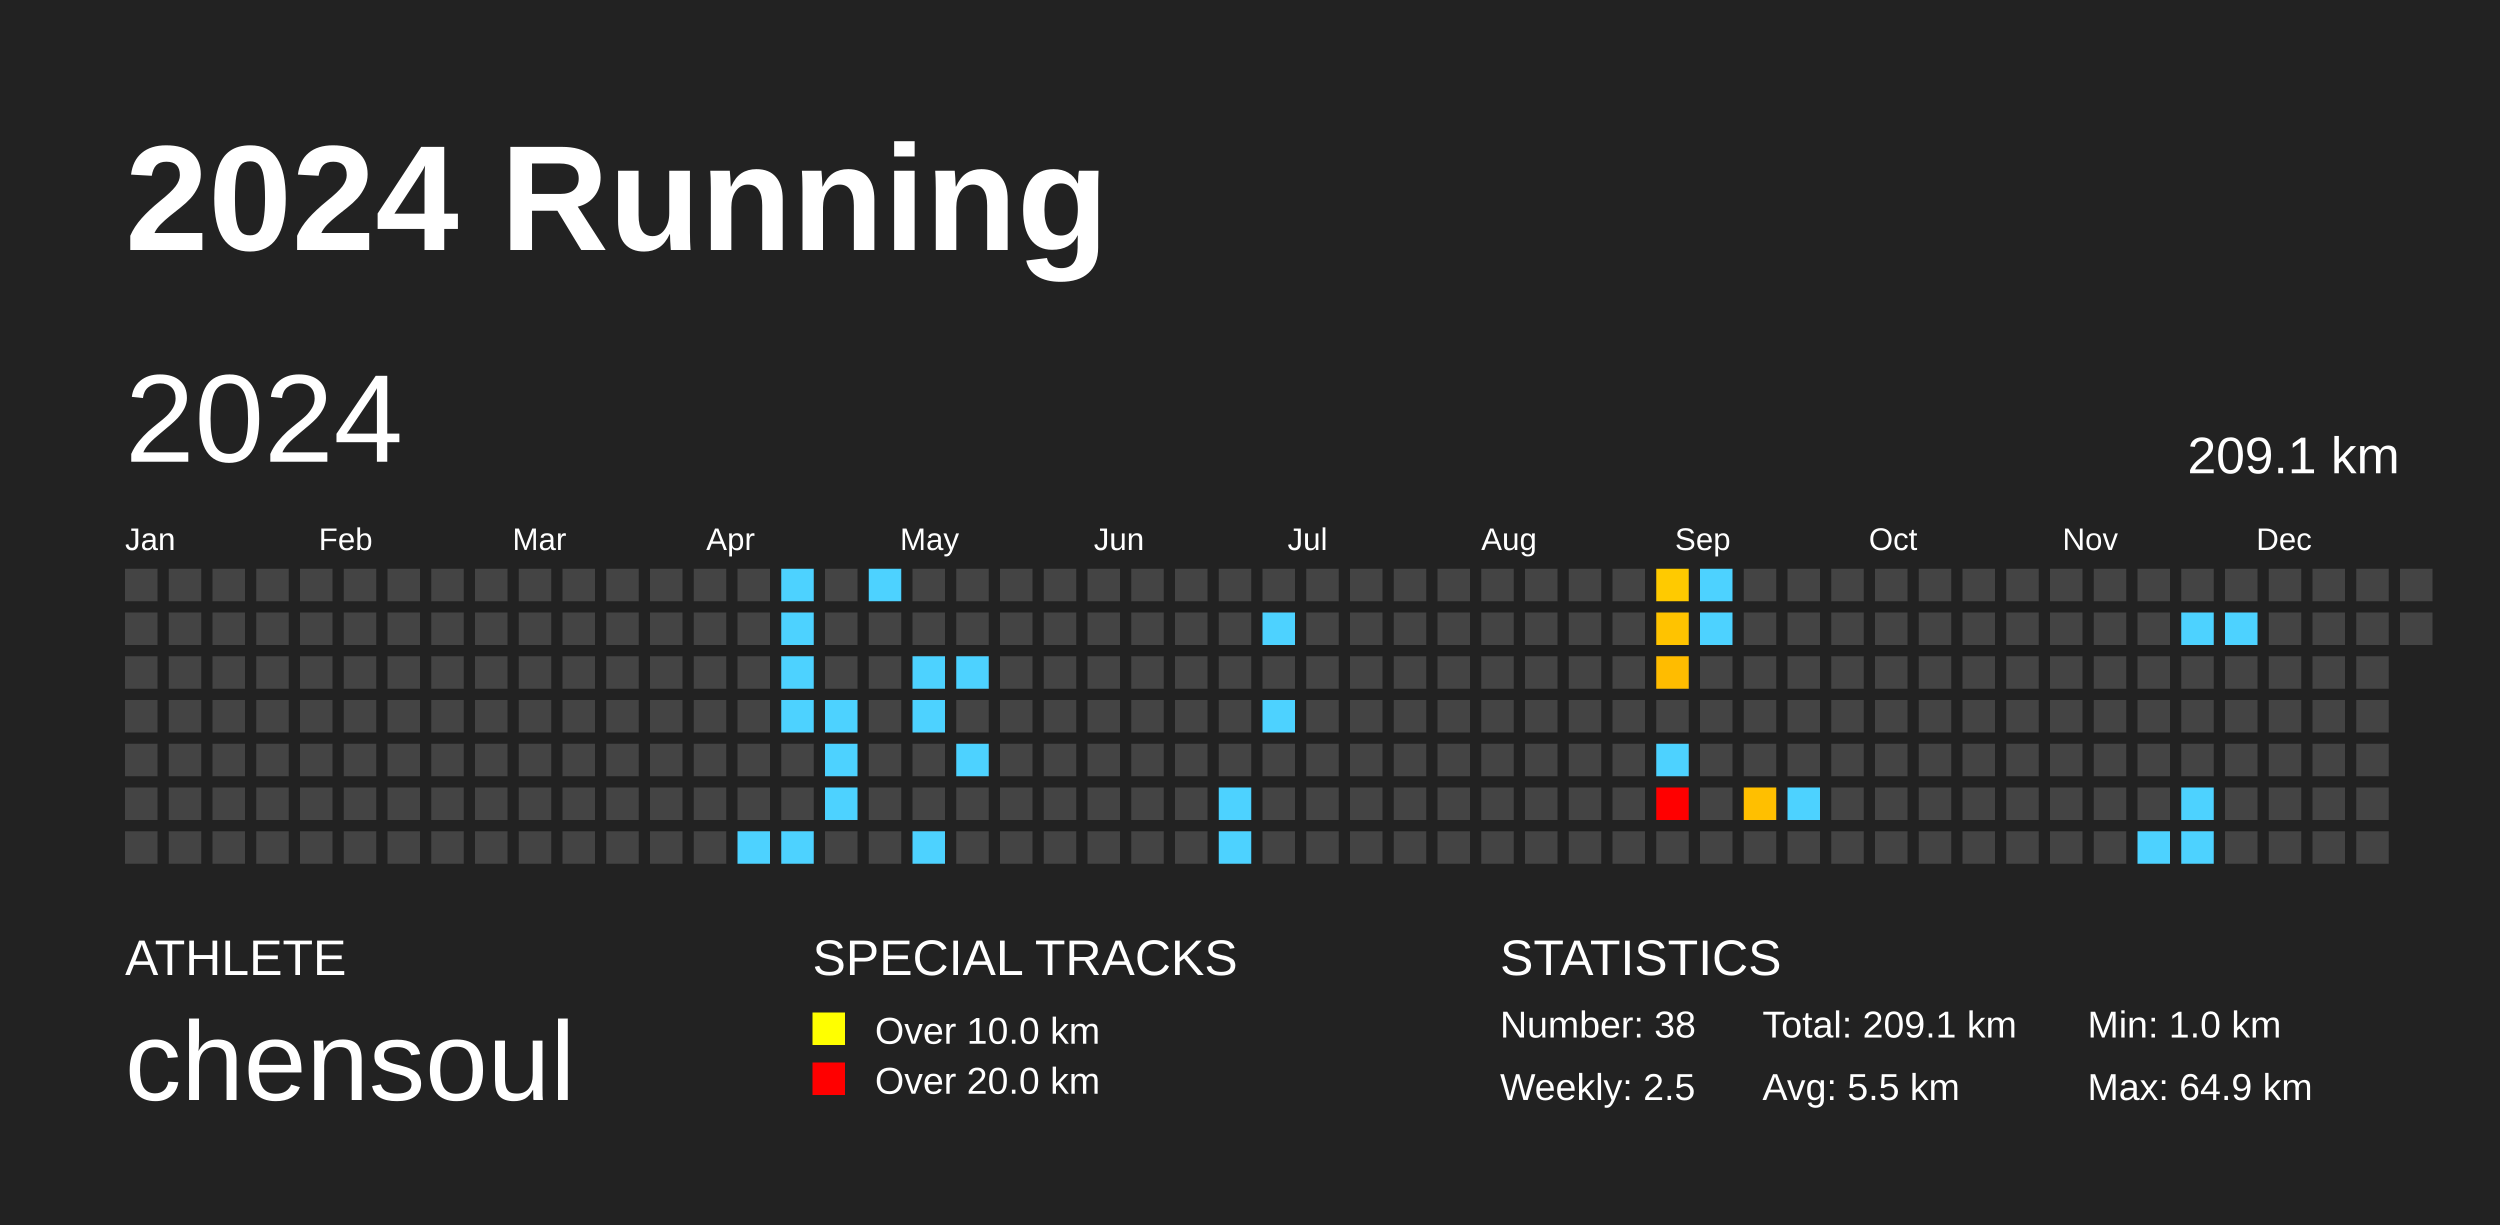
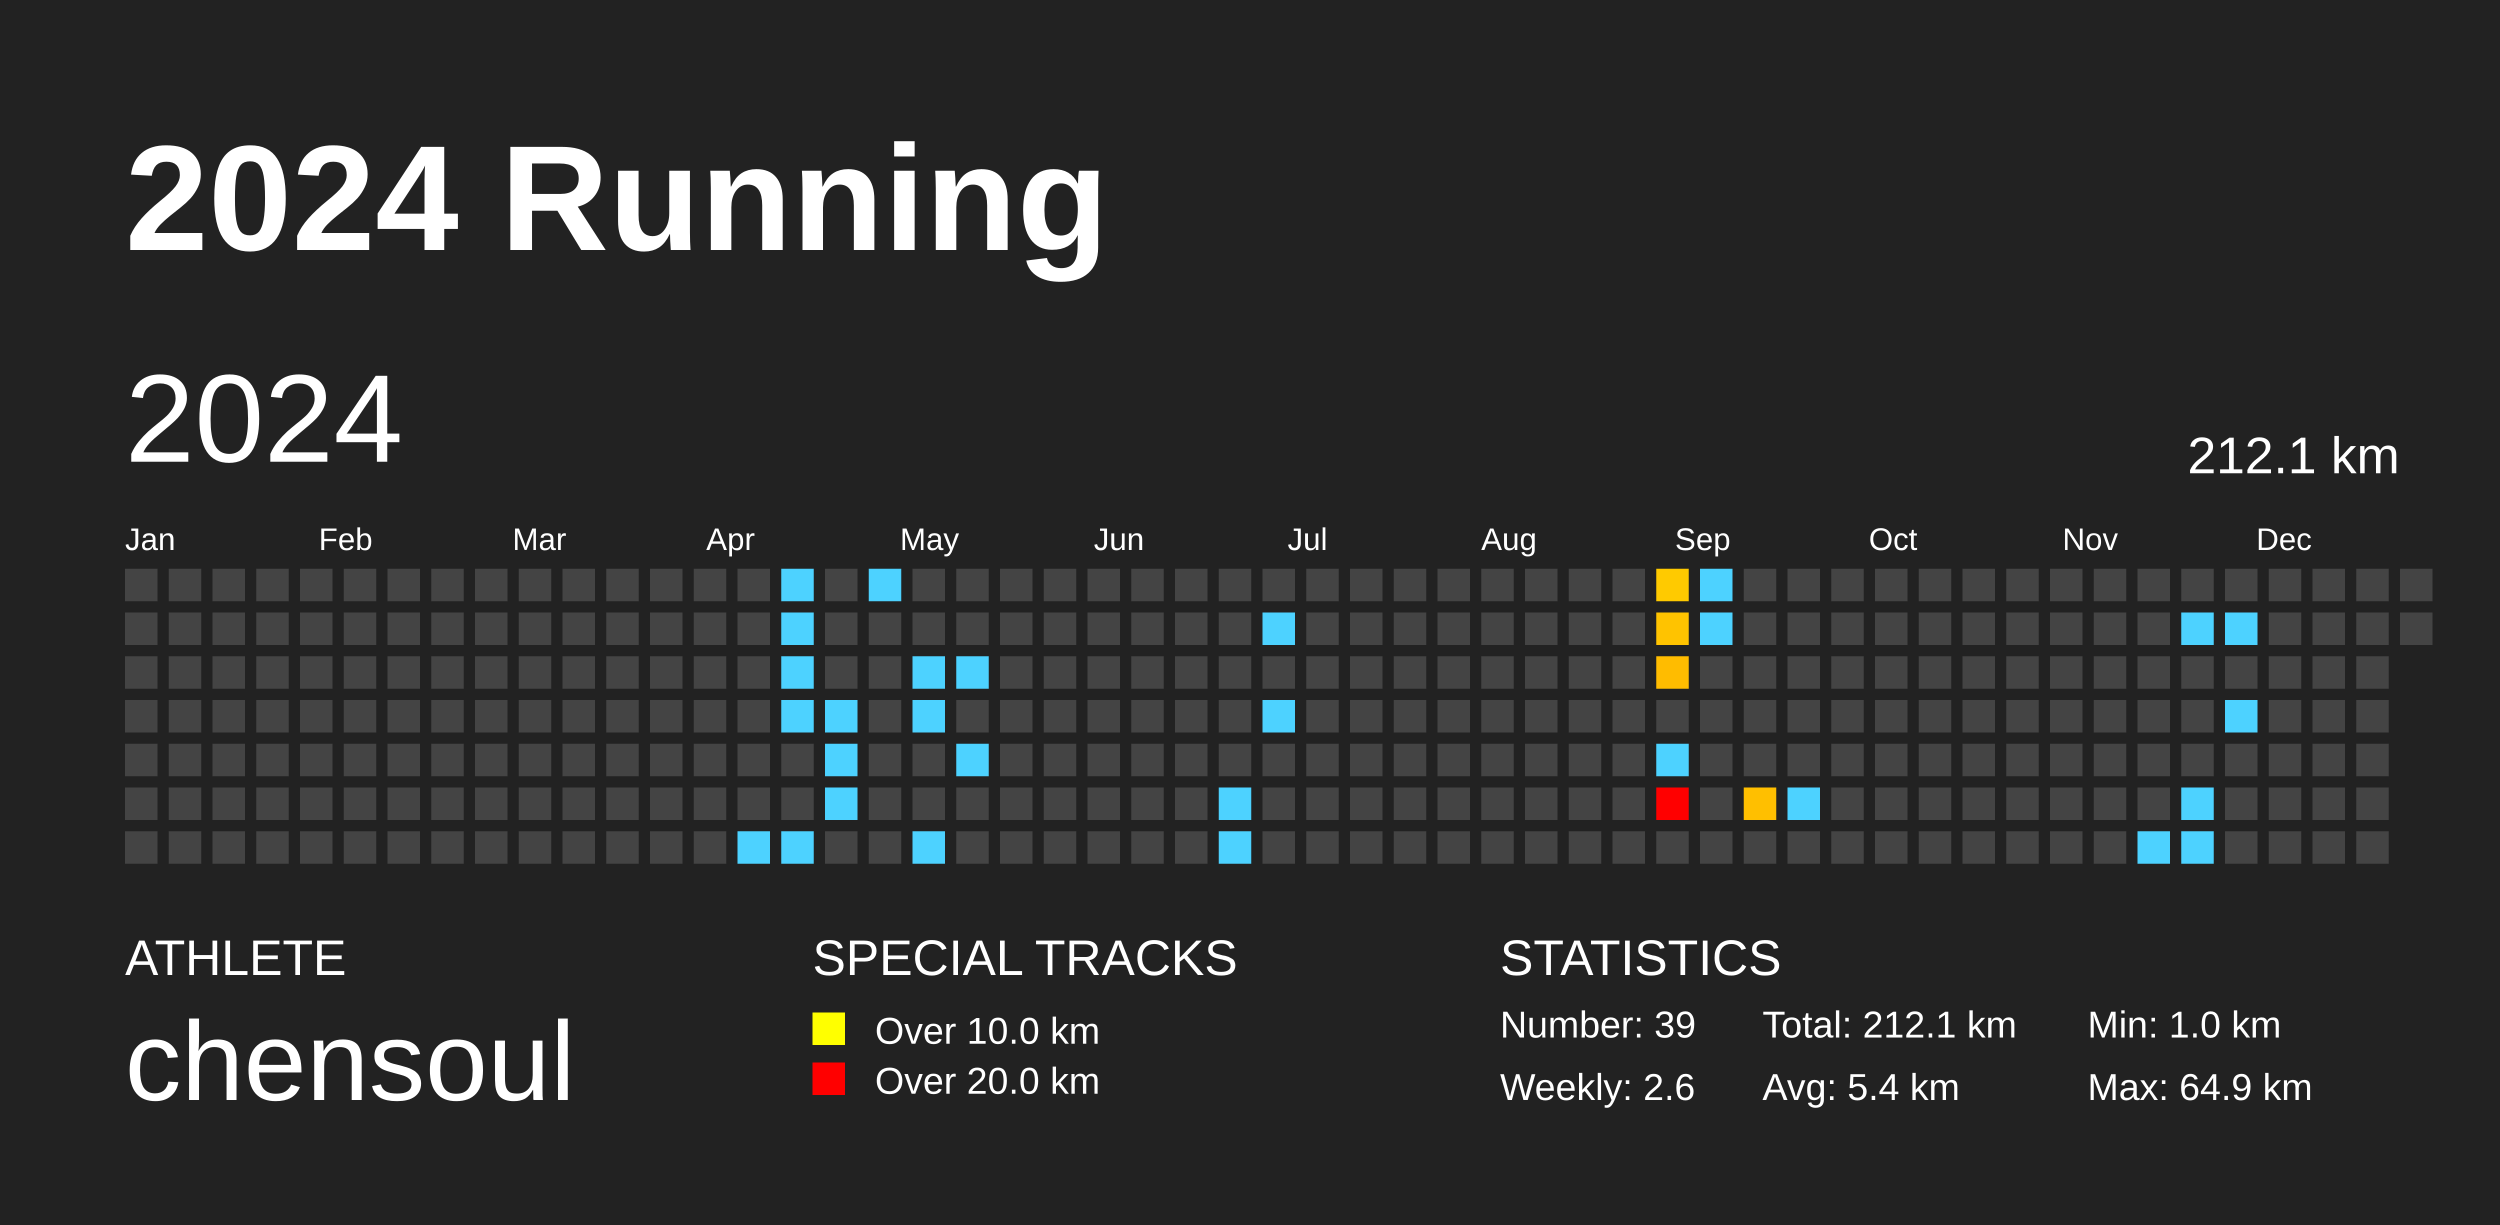
<svg xmlns="http://www.w3.org/2000/svg" baseProfile="full" height="98mm" version="1.1" viewBox="0,0,200,98" width="200mm">
  <defs />
  <rect fill="#222222" height="98" width="200" x="0" y="0" />
  <text fill="#FFFFFF" style="font-size:12px; font-family:Arial; font-weight:bold;" x="10" y="20">2024 Running</text>
  <text fill="#FFFFFF" style="font-size:4px; font-family:Arial" x="10" y="78">ATHLETE</text>
  <text fill="#FFFFFF" style="font-size:9px; font-family:Arial" x="10" y="88">chensoul</text>
  <text fill="#FFFFFF" style="font-size:4px; font-family:Arial" x="65" y="78">SPECIAL TRACKS</text>
  <rect fill="yellow" height="2.6" width="2.6" x="65" y="81" />
  <text fill="#FFFFFF" style="font-size:3px; font-family:Arial" x="70" y="83.5">Over 10.0 km</text>
  <rect fill="red" height="2.6" width="2.6" x="65" y="85" />
  <text fill="#FFFFFF" style="font-size:3px; font-family:Arial" x="70" y="87.5">Over 20.0 km</text>
  <text fill="#FFFFFF" style="font-size:4px; font-family:Arial" x="120" y="78">STATISTICS</text>
-   <text fill="#FFFFFF" style="font-size:3px; font-family:Arial" x="120" y="83">Number: 38</text>
-   <text fill="#FFFFFF" style="font-size:3px; font-family:Arial" x="120" y="88">Weekly: 2.5</text>
-   <text fill="#FFFFFF" style="font-size:3px; font-family:Arial" x="141" y="83">Total: 209.1 km</text>
-   <text fill="#FFFFFF" style="font-size:3px; font-family:Arial" x="141" y="88">Avg: 5.5 km</text>
+   <text fill="#FFFFFF" style="font-size:3px; font-family:Arial" x="120" y="83">Number: 39</text>
+   <text fill="#FFFFFF" style="font-size:3px; font-family:Arial" x="120" y="88">Weekly: 2.6</text>
+   <text fill="#FFFFFF" style="font-size:3px; font-family:Arial" x="141" y="83">Total: 212.1 km</text>
+   <text fill="#FFFFFF" style="font-size:3px; font-family:Arial" x="141" y="88">Avg: 5.4 km</text>
  <text fill="#FFFFFF" style="font-size:3px; font-family:Arial" x="167" y="83">Min: 1.0 km</text>
  <text fill="#FFFFFF" style="font-size:3px; font-family:Arial" x="167" y="88">Max: 64.9 km</text>
  <text dominant-baseline="hanging" fill="#FFFFFF" style="font-size:10.0px; font-family:Arial;" x="10" y="30">2024</text>
-   <text dominant-baseline="hanging" fill="#FFFFFF" style="font-size:4.125px; font-family:Arial;" x="175" y="35">209.1 km</text>
+   <text dominant-baseline="hanging" fill="#FFFFFF" style="font-size:4.125px; font-family:Arial;" x="175" y="35">212.1 km</text>
  <text fill="#FFFFFF" style="font-size:2.5px; font-family:Arial" x="10.0" y="44">Jan</text>
  <text fill="#FFFFFF" style="font-size:2.5px; font-family:Arial" x="25.5" y="44">Feb</text>
  <text fill="#FFFFFF" style="font-size:2.5px; font-family:Arial" x="41.0" y="44">Mar</text>
  <text fill="#FFFFFF" style="font-size:2.5px; font-family:Arial" x="56.5" y="44">Apr</text>
  <text fill="#FFFFFF" style="font-size:2.5px; font-family:Arial" x="72.0" y="44">May</text>
  <text fill="#FFFFFF" style="font-size:2.5px; font-family:Arial" x="87.5" y="44">Jun</text>
  <text fill="#FFFFFF" style="font-size:2.5px; font-family:Arial" x="103.0" y="44">Jul</text>
  <text fill="#FFFFFF" style="font-size:2.5px; font-family:Arial" x="118.5" y="44">Aug</text>
  <text fill="#FFFFFF" style="font-size:2.5px; font-family:Arial" x="134.0" y="44">Sep</text>
  <text fill="#FFFFFF" style="font-size:2.5px; font-family:Arial" x="149.5" y="44">Oct</text>
  <text fill="#FFFFFF" style="font-size:2.5px; font-family:Arial" x="165.0" y="44">Nov</text>
  <text fill="#FFFFFF" style="font-size:2.5px; font-family:Arial" x="180.5" y="44">Dec</text>
  <rect fill="#444444" height="2.6" width="2.6" x="10.0" y="45.5" />
  <rect fill="#444444" height="2.6" width="2.6" x="10.0" y="49.0" />
  <rect fill="#444444" height="2.6" width="2.6" x="10.0" y="52.5" />
  <rect fill="#444444" height="2.6" width="2.6" x="10.0" y="56.0" />
  <rect fill="#444444" height="2.6" width="2.6" x="10.0" y="59.5" />
  <rect fill="#444444" height="2.6" width="2.6" x="10.0" y="63.0" />
  <rect fill="#444444" height="2.6" width="2.6" x="10.0" y="66.5" />
  <rect fill="#444444" height="2.6" width="2.6" x="13.5" y="45.5" />
  <rect fill="#444444" height="2.6" width="2.6" x="13.5" y="49.0" />
  <rect fill="#444444" height="2.6" width="2.6" x="13.5" y="52.5" />
  <rect fill="#444444" height="2.6" width="2.6" x="13.5" y="56.0" />
  <rect fill="#444444" height="2.6" width="2.6" x="13.5" y="59.5" />
  <rect fill="#444444" height="2.6" width="2.6" x="13.5" y="63.0" />
  <rect fill="#444444" height="2.6" width="2.6" x="13.5" y="66.5" />
  <rect fill="#444444" height="2.6" width="2.6" x="17.0" y="45.5" />
  <rect fill="#444444" height="2.6" width="2.6" x="17.0" y="49.0" />
  <rect fill="#444444" height="2.6" width="2.6" x="17.0" y="52.5" />
  <rect fill="#444444" height="2.6" width="2.6" x="17.0" y="56.0" />
  <rect fill="#444444" height="2.6" width="2.6" x="17.0" y="59.5" />
  <rect fill="#444444" height="2.6" width="2.6" x="17.0" y="63.0" />
  <rect fill="#444444" height="2.6" width="2.6" x="17.0" y="66.5" />
  <rect fill="#444444" height="2.6" width="2.6" x="20.5" y="45.5" />
  <rect fill="#444444" height="2.6" width="2.6" x="20.5" y="49.0" />
  <rect fill="#444444" height="2.6" width="2.6" x="20.5" y="52.5" />
  <rect fill="#444444" height="2.6" width="2.6" x="20.5" y="56.0" />
  <rect fill="#444444" height="2.6" width="2.6" x="20.5" y="59.5" />
  <rect fill="#444444" height="2.6" width="2.6" x="20.5" y="63.0" />
  <rect fill="#444444" height="2.6" width="2.6" x="20.5" y="66.5" />
  <rect fill="#444444" height="2.6" width="2.6" x="24.0" y="45.5" />
  <rect fill="#444444" height="2.6" width="2.6" x="24.0" y="49.0" />
  <rect fill="#444444" height="2.6" width="2.6" x="24.0" y="52.5" />
  <rect fill="#444444" height="2.6" width="2.6" x="24.0" y="56.0" />
  <rect fill="#444444" height="2.6" width="2.6" x="24.0" y="59.5" />
  <rect fill="#444444" height="2.6" width="2.6" x="24.0" y="63.0" />
  <rect fill="#444444" height="2.6" width="2.6" x="24.0" y="66.5" />
  <rect fill="#444444" height="2.6" width="2.6" x="27.5" y="45.5" />
  <rect fill="#444444" height="2.6" width="2.6" x="27.5" y="49.0" />
  <rect fill="#444444" height="2.6" width="2.6" x="27.5" y="52.5" />
  <rect fill="#444444" height="2.6" width="2.6" x="27.5" y="56.0" />
  <rect fill="#444444" height="2.6" width="2.6" x="27.5" y="59.5" />
  <rect fill="#444444" height="2.6" width="2.6" x="27.5" y="63.0" />
  <rect fill="#444444" height="2.6" width="2.6" x="27.5" y="66.5" />
  <rect fill="#444444" height="2.6" width="2.6" x="31.0" y="45.5" />
  <rect fill="#444444" height="2.6" width="2.6" x="31.0" y="49.0" />
  <rect fill="#444444" height="2.6" width="2.6" x="31.0" y="52.5" />
  <rect fill="#444444" height="2.6" width="2.6" x="31.0" y="56.0" />
  <rect fill="#444444" height="2.6" width="2.6" x="31.0" y="59.5" />
  <rect fill="#444444" height="2.6" width="2.6" x="31.0" y="63.0" />
  <rect fill="#444444" height="2.6" width="2.6" x="31.0" y="66.5" />
  <rect fill="#444444" height="2.6" width="2.6" x="34.5" y="45.5" />
  <rect fill="#444444" height="2.6" width="2.6" x="34.5" y="49.0" />
  <rect fill="#444444" height="2.6" width="2.6" x="34.5" y="52.5" />
  <rect fill="#444444" height="2.6" width="2.6" x="34.5" y="56.0" />
  <rect fill="#444444" height="2.6" width="2.6" x="34.5" y="59.5" />
  <rect fill="#444444" height="2.6" width="2.6" x="34.5" y="63.0" />
  <rect fill="#444444" height="2.6" width="2.6" x="34.5" y="66.5" />
  <rect fill="#444444" height="2.6" width="2.6" x="38.0" y="45.5" />
  <rect fill="#444444" height="2.6" width="2.6" x="38.0" y="49.0" />
  <rect fill="#444444" height="2.6" width="2.6" x="38.0" y="52.5" />
  <rect fill="#444444" height="2.6" width="2.6" x="38.0" y="56.0" />
  <rect fill="#444444" height="2.6" width="2.6" x="38.0" y="59.5" />
  <rect fill="#444444" height="2.6" width="2.6" x="38.0" y="63.0" />
  <rect fill="#444444" height="2.6" width="2.6" x="38.0" y="66.5" />
  <rect fill="#444444" height="2.6" width="2.6" x="41.5" y="45.5" />
  <rect fill="#444444" height="2.6" width="2.6" x="41.5" y="49.0" />
  <rect fill="#444444" height="2.6" width="2.6" x="41.5" y="52.5" />
  <rect fill="#444444" height="2.6" width="2.6" x="41.5" y="56.0" />
  <rect fill="#444444" height="2.6" width="2.6" x="41.5" y="59.5" />
  <rect fill="#444444" height="2.6" width="2.6" x="41.5" y="63.0" />
  <rect fill="#444444" height="2.6" width="2.6" x="41.5" y="66.5" />
  <rect fill="#444444" height="2.6" width="2.6" x="45.0" y="45.5" />
  <rect fill="#444444" height="2.6" width="2.6" x="45.0" y="49.0" />
  <rect fill="#444444" height="2.6" width="2.6" x="45.0" y="52.5" />
  <rect fill="#444444" height="2.6" width="2.6" x="45.0" y="56.0" />
  <rect fill="#444444" height="2.6" width="2.6" x="45.0" y="59.5" />
  <rect fill="#444444" height="2.6" width="2.6" x="45.0" y="63.0" />
  <rect fill="#444444" height="2.6" width="2.6" x="45.0" y="66.5" />
  <rect fill="#444444" height="2.6" width="2.6" x="48.5" y="45.5" />
  <rect fill="#444444" height="2.6" width="2.6" x="48.5" y="49.0" />
  <rect fill="#444444" height="2.6" width="2.6" x="48.5" y="52.5" />
  <rect fill="#444444" height="2.6" width="2.6" x="48.5" y="56.0" />
  <rect fill="#444444" height="2.6" width="2.6" x="48.5" y="59.5" />
  <rect fill="#444444" height="2.6" width="2.6" x="48.5" y="63.0" />
  <rect fill="#444444" height="2.6" width="2.6" x="48.5" y="66.5" />
  <rect fill="#444444" height="2.6" width="2.6" x="52.0" y="45.5" />
  <rect fill="#444444" height="2.6" width="2.6" x="52.0" y="49.0" />
  <rect fill="#444444" height="2.6" width="2.6" x="52.0" y="52.5" />
  <rect fill="#444444" height="2.6" width="2.6" x="52.0" y="56.0" />
  <rect fill="#444444" height="2.6" width="2.6" x="52.0" y="59.5" />
  <rect fill="#444444" height="2.6" width="2.6" x="52.0" y="63.0" />
  <rect fill="#444444" height="2.6" width="2.6" x="52.0" y="66.5" />
  <rect fill="#444444" height="2.6" width="2.6" x="55.5" y="45.5" />
  <rect fill="#444444" height="2.6" width="2.6" x="55.5" y="49.0" />
  <rect fill="#444444" height="2.6" width="2.6" x="55.5" y="52.5" />
  <rect fill="#444444" height="2.6" width="2.6" x="55.5" y="56.0" />
  <rect fill="#444444" height="2.6" width="2.6" x="55.5" y="59.5" />
  <rect fill="#444444" height="2.6" width="2.6" x="55.5" y="63.0" />
  <rect fill="#444444" height="2.6" width="2.6" x="55.5" y="66.5" />
  <rect fill="#444444" height="2.6" width="2.6" x="59.0" y="45.5" />
  <rect fill="#444444" height="2.6" width="2.6" x="59.0" y="49.0" />
  <rect fill="#444444" height="2.6" width="2.6" x="59.0" y="52.5" />
  <rect fill="#444444" height="2.6" width="2.6" x="59.0" y="56.0" />
  <rect fill="#444444" height="2.6" width="2.6" x="59.0" y="59.5" />
  <rect fill="#444444" height="2.6" width="2.6" x="59.0" y="63.0" />
  <rect fill="#4dd2ff" height="2.6" width="2.6" x="59.0" y="66.5" />
  <rect fill="#4dd2ff" height="2.6" width="2.6" x="62.5" y="45.5" />
  <rect fill="#4dd2ff" height="2.6" width="2.6" x="62.5" y="49.0" />
  <rect fill="#4dd2ff" height="2.6" width="2.6" x="62.5" y="52.5" />
  <rect fill="#4dd2ff" height="2.6" width="2.6" x="62.5" y="56.0" />
  <rect fill="#444444" height="2.6" width="2.6" x="62.5" y="59.5" />
  <rect fill="#444444" height="2.6" width="2.6" x="62.5" y="63.0" />
  <rect fill="#4dd2ff" height="2.6" width="2.6" x="62.5" y="66.5" />
  <rect fill="#444444" height="2.6" width="2.6" x="66.0" y="45.5" />
  <rect fill="#444444" height="2.6" width="2.6" x="66.0" y="49.0" />
  <rect fill="#444444" height="2.6" width="2.6" x="66.0" y="52.5" />
  <rect fill="#4dd2ff" height="2.6" width="2.6" x="66.0" y="56.0" />
  <rect fill="#4dd2ff" height="2.6" width="2.6" x="66.0" y="59.5" />
  <rect fill="#4dd2ff" height="2.6" width="2.6" x="66.0" y="63.0" />
  <rect fill="#444444" height="2.6" width="2.6" x="66.0" y="66.5" />
  <rect fill="#4dd2ff" height="2.6" width="2.6" x="69.5" y="45.5" />
  <rect fill="#444444" height="2.6" width="2.6" x="69.5" y="49.0" />
  <rect fill="#444444" height="2.6" width="2.6" x="69.5" y="52.5" />
  <rect fill="#444444" height="2.6" width="2.6" x="69.5" y="56.0" />
  <rect fill="#444444" height="2.6" width="2.6" x="69.5" y="59.5" />
  <rect fill="#444444" height="2.6" width="2.6" x="69.5" y="63.0" />
  <rect fill="#444444" height="2.6" width="2.6" x="69.5" y="66.5" />
  <rect fill="#444444" height="2.6" width="2.6" x="73.0" y="45.5" />
  <rect fill="#444444" height="2.6" width="2.6" x="73.0" y="49.0" />
  <rect fill="#4dd2ff" height="2.6" width="2.6" x="73.0" y="52.5" />
  <rect fill="#4dd2ff" height="2.6" width="2.6" x="73.0" y="56.0" />
  <rect fill="#444444" height="2.6" width="2.6" x="73.0" y="59.5" />
  <rect fill="#444444" height="2.6" width="2.6" x="73.0" y="63.0" />
  <rect fill="#4dd2ff" height="2.6" width="2.6" x="73.0" y="66.5" />
  <rect fill="#444444" height="2.6" width="2.6" x="76.5" y="45.5" />
  <rect fill="#444444" height="2.6" width="2.6" x="76.5" y="49.0" />
  <rect fill="#4dd2ff" height="2.6" width="2.6" x="76.5" y="52.5" />
  <rect fill="#444444" height="2.6" width="2.6" x="76.5" y="56.0" />
  <rect fill="#4dd2ff" height="2.6" width="2.6" x="76.5" y="59.5" />
  <rect fill="#444444" height="2.6" width="2.6" x="76.5" y="63.0" />
  <rect fill="#444444" height="2.6" width="2.6" x="76.5" y="66.5" />
  <rect fill="#444444" height="2.6" width="2.6" x="80.0" y="45.5" />
  <rect fill="#444444" height="2.6" width="2.6" x="80.0" y="49.0" />
  <rect fill="#444444" height="2.6" width="2.6" x="80.0" y="52.5" />
  <rect fill="#444444" height="2.6" width="2.6" x="80.0" y="56.0" />
  <rect fill="#444444" height="2.6" width="2.6" x="80.0" y="59.5" />
  <rect fill="#444444" height="2.6" width="2.6" x="80.0" y="63.0" />
  <rect fill="#444444" height="2.6" width="2.6" x="80.0" y="66.5" />
  <rect fill="#444444" height="2.6" width="2.6" x="83.5" y="45.5" />
  <rect fill="#444444" height="2.6" width="2.6" x="83.5" y="49.0" />
  <rect fill="#444444" height="2.6" width="2.6" x="83.5" y="52.5" />
  <rect fill="#444444" height="2.6" width="2.6" x="83.5" y="56.0" />
  <rect fill="#444444" height="2.6" width="2.6" x="83.5" y="59.5" />
  <rect fill="#444444" height="2.6" width="2.6" x="83.5" y="63.0" />
  <rect fill="#444444" height="2.6" width="2.6" x="83.5" y="66.5" />
  <rect fill="#444444" height="2.6" width="2.6" x="87.0" y="45.5" />
  <rect fill="#444444" height="2.6" width="2.6" x="87.0" y="49.0" />
  <rect fill="#444444" height="2.6" width="2.6" x="87.0" y="52.5" />
  <rect fill="#444444" height="2.6" width="2.6" x="87.0" y="56.0" />
  <rect fill="#444444" height="2.6" width="2.6" x="87.0" y="59.5" />
  <rect fill="#444444" height="2.6" width="2.6" x="87.0" y="63.0" />
  <rect fill="#444444" height="2.6" width="2.6" x="87.0" y="66.5" />
  <rect fill="#444444" height="2.6" width="2.6" x="90.5" y="45.5" />
  <rect fill="#444444" height="2.6" width="2.6" x="90.5" y="49.0" />
  <rect fill="#444444" height="2.6" width="2.6" x="90.5" y="52.5" />
  <rect fill="#444444" height="2.6" width="2.6" x="90.5" y="56.0" />
  <rect fill="#444444" height="2.6" width="2.6" x="90.5" y="59.5" />
  <rect fill="#444444" height="2.6" width="2.6" x="90.5" y="63.0" />
  <rect fill="#444444" height="2.6" width="2.6" x="90.5" y="66.5" />
  <rect fill="#444444" height="2.6" width="2.6" x="94.0" y="45.5" />
  <rect fill="#444444" height="2.6" width="2.6" x="94.0" y="49.0" />
  <rect fill="#444444" height="2.6" width="2.6" x="94.0" y="52.5" />
  <rect fill="#444444" height="2.6" width="2.6" x="94.0" y="56.0" />
  <rect fill="#444444" height="2.6" width="2.6" x="94.0" y="59.5" />
  <rect fill="#444444" height="2.6" width="2.6" x="94.0" y="63.0" />
  <rect fill="#444444" height="2.6" width="2.6" x="94.0" y="66.5" />
  <rect fill="#444444" height="2.6" width="2.6" x="97.5" y="45.5" />
  <rect fill="#444444" height="2.6" width="2.6" x="97.5" y="49.0" />
  <rect fill="#444444" height="2.6" width="2.6" x="97.5" y="52.5" />
  <rect fill="#444444" height="2.6" width="2.6" x="97.5" y="56.0" />
  <rect fill="#444444" height="2.6" width="2.6" x="97.5" y="59.5" />
  <rect fill="#4dd2ff" height="2.6" width="2.6" x="97.5" y="63.0" />
  <rect fill="#4dd2ff" height="2.6" width="2.6" x="97.5" y="66.5" />
  <rect fill="#444444" height="2.6" width="2.6" x="101.0" y="45.5" />
  <rect fill="#4dd2ff" height="2.6" width="2.6" x="101.0" y="49.0" />
  <rect fill="#444444" height="2.6" width="2.6" x="101.0" y="52.5" />
  <rect fill="#4dd2ff" height="2.6" width="2.6" x="101.0" y="56.0" />
  <rect fill="#444444" height="2.6" width="2.6" x="101.0" y="59.5" />
  <rect fill="#444444" height="2.6" width="2.6" x="101.0" y="63.0" />
  <rect fill="#444444" height="2.6" width="2.6" x="101.0" y="66.5" />
  <rect fill="#444444" height="2.6" width="2.6" x="104.5" y="45.5" />
  <rect fill="#444444" height="2.6" width="2.6" x="104.5" y="49.0" />
  <rect fill="#444444" height="2.6" width="2.6" x="104.5" y="52.5" />
  <rect fill="#444444" height="2.6" width="2.6" x="104.5" y="56.0" />
  <rect fill="#444444" height="2.6" width="2.6" x="104.5" y="59.5" />
  <rect fill="#444444" height="2.6" width="2.6" x="104.5" y="63.0" />
  <rect fill="#444444" height="2.6" width="2.6" x="104.5" y="66.5" />
  <rect fill="#444444" height="2.6" width="2.6" x="108.0" y="45.5" />
  <rect fill="#444444" height="2.6" width="2.6" x="108.0" y="49.0" />
  <rect fill="#444444" height="2.6" width="2.6" x="108.0" y="52.5" />
  <rect fill="#444444" height="2.6" width="2.6" x="108.0" y="56.0" />
  <rect fill="#444444" height="2.6" width="2.6" x="108.0" y="59.5" />
  <rect fill="#444444" height="2.6" width="2.6" x="108.0" y="63.0" />
  <rect fill="#444444" height="2.6" width="2.6" x="108.0" y="66.5" />
  <rect fill="#444444" height="2.6" width="2.6" x="111.5" y="45.5" />
  <rect fill="#444444" height="2.6" width="2.6" x="111.5" y="49.0" />
  <rect fill="#444444" height="2.6" width="2.6" x="111.5" y="52.5" />
  <rect fill="#444444" height="2.6" width="2.6" x="111.5" y="56.0" />
  <rect fill="#444444" height="2.6" width="2.6" x="111.5" y="59.5" />
  <rect fill="#444444" height="2.6" width="2.6" x="111.5" y="63.0" />
  <rect fill="#444444" height="2.6" width="2.6" x="111.5" y="66.5" />
  <rect fill="#444444" height="2.6" width="2.6" x="115.0" y="45.5" />
  <rect fill="#444444" height="2.6" width="2.6" x="115.0" y="49.0" />
  <rect fill="#444444" height="2.6" width="2.6" x="115.0" y="52.5" />
  <rect fill="#444444" height="2.6" width="2.6" x="115.0" y="56.0" />
  <rect fill="#444444" height="2.6" width="2.6" x="115.0" y="59.5" />
  <rect fill="#444444" height="2.6" width="2.6" x="115.0" y="63.0" />
  <rect fill="#444444" height="2.6" width="2.6" x="115.0" y="66.5" />
  <rect fill="#444444" height="2.6" width="2.6" x="118.5" y="45.5" />
  <rect fill="#444444" height="2.6" width="2.6" x="118.5" y="49.0" />
  <rect fill="#444444" height="2.6" width="2.6" x="118.5" y="52.5" />
  <rect fill="#444444" height="2.6" width="2.6" x="118.5" y="56.0" />
  <rect fill="#444444" height="2.6" width="2.6" x="118.5" y="59.5" />
  <rect fill="#444444" height="2.6" width="2.6" x="118.5" y="63.0" />
  <rect fill="#444444" height="2.6" width="2.6" x="118.5" y="66.5" />
  <rect fill="#444444" height="2.6" width="2.6" x="122.0" y="45.5" />
  <rect fill="#444444" height="2.6" width="2.6" x="122.0" y="49.0" />
  <rect fill="#444444" height="2.6" width="2.6" x="122.0" y="52.5" />
  <rect fill="#444444" height="2.6" width="2.6" x="122.0" y="56.0" />
  <rect fill="#444444" height="2.6" width="2.6" x="122.0" y="59.5" />
  <rect fill="#444444" height="2.6" width="2.6" x="122.0" y="63.0" />
  <rect fill="#444444" height="2.6" width="2.6" x="122.0" y="66.5" />
  <rect fill="#444444" height="2.6" width="2.6" x="125.5" y="45.5" />
  <rect fill="#444444" height="2.6" width="2.6" x="125.5" y="49.0" />
  <rect fill="#444444" height="2.6" width="2.6" x="125.5" y="52.5" />
  <rect fill="#444444" height="2.6" width="2.6" x="125.5" y="56.0" />
  <rect fill="#444444" height="2.6" width="2.6" x="125.5" y="59.5" />
  <rect fill="#444444" height="2.6" width="2.6" x="125.5" y="63.0" />
  <rect fill="#444444" height="2.6" width="2.6" x="125.5" y="66.5" />
  <rect fill="#444444" height="2.6" width="2.6" x="129.0" y="45.5" />
  <rect fill="#444444" height="2.6" width="2.6" x="129.0" y="49.0" />
  <rect fill="#444444" height="2.6" width="2.6" x="129.0" y="52.5" />
  <rect fill="#444444" height="2.6" width="2.6" x="129.0" y="56.0" />
  <rect fill="#444444" height="2.6" width="2.6" x="129.0" y="59.5" />
  <rect fill="#444444" height="2.6" width="2.6" x="129.0" y="63.0" />
  <rect fill="#444444" height="2.6" width="2.6" x="129.0" y="66.5" />
  <rect fill="#ffca00" height="2.6" width="2.6" x="132.5" y="45.5" />
  <rect fill="#ffc300" height="2.6" width="2.6" x="132.5" y="49.0" />
  <rect fill="#ffbc00" height="2.6" width="2.6" x="132.5" y="52.5" />
  <rect fill="#444444" height="2.6" width="2.6" x="132.5" y="56.0" />
  <rect fill="#4dd2ff" height="2.6" width="2.6" x="132.5" y="59.5" />
  <rect fill="red" height="2.6" width="2.6" x="132.5" y="63.0" />
  <rect fill="#444444" height="2.6" width="2.6" x="132.5" y="66.5" />
  <rect fill="#4dd2ff" height="2.6" width="2.6" x="136.0" y="45.5" />
  <rect fill="#4dd2ff" height="2.6" width="2.6" x="136.0" y="49.0" />
  <rect fill="#444444" height="2.6" width="2.6" x="136.0" y="52.5" />
  <rect fill="#444444" height="2.6" width="2.6" x="136.0" y="56.0" />
  <rect fill="#444444" height="2.6" width="2.6" x="136.0" y="59.5" />
  <rect fill="#444444" height="2.6" width="2.6" x="136.0" y="63.0" />
  <rect fill="#444444" height="2.6" width="2.6" x="136.0" y="66.5" />
  <rect fill="#444444" height="2.6" width="2.6" x="139.5" y="45.5" />
  <rect fill="#444444" height="2.6" width="2.6" x="139.5" y="49.0" />
  <rect fill="#444444" height="2.6" width="2.6" x="139.5" y="52.5" />
  <rect fill="#444444" height="2.6" width="2.6" x="139.5" y="56.0" />
  <rect fill="#444444" height="2.6" width="2.6" x="139.5" y="59.5" />
  <rect fill="#ffbf00" height="2.6" width="2.6" x="139.5" y="63.0" />
  <rect fill="#444444" height="2.6" width="2.6" x="139.5" y="66.5" />
  <rect fill="#444444" height="2.6" width="2.6" x="143.0" y="45.5" />
  <rect fill="#444444" height="2.6" width="2.6" x="143.0" y="49.0" />
  <rect fill="#444444" height="2.6" width="2.6" x="143.0" y="52.5" />
  <rect fill="#444444" height="2.6" width="2.6" x="143.0" y="56.0" />
  <rect fill="#444444" height="2.6" width="2.6" x="143.0" y="59.5" />
  <rect fill="#4dd2ff" height="2.6" width="2.6" x="143.0" y="63.0" />
  <rect fill="#444444" height="2.6" width="2.6" x="143.0" y="66.5" />
  <rect fill="#444444" height="2.6" width="2.6" x="146.5" y="45.5" />
  <rect fill="#444444" height="2.6" width="2.6" x="146.5" y="49.0" />
  <rect fill="#444444" height="2.6" width="2.6" x="146.5" y="52.5" />
  <rect fill="#444444" height="2.6" width="2.6" x="146.5" y="56.0" />
  <rect fill="#444444" height="2.6" width="2.6" x="146.5" y="59.5" />
  <rect fill="#444444" height="2.6" width="2.6" x="146.5" y="63.0" />
  <rect fill="#444444" height="2.6" width="2.6" x="146.5" y="66.5" />
  <rect fill="#444444" height="2.6" width="2.6" x="150.0" y="45.5" />
  <rect fill="#444444" height="2.6" width="2.6" x="150.0" y="49.0" />
  <rect fill="#444444" height="2.6" width="2.6" x="150.0" y="52.5" />
  <rect fill="#444444" height="2.6" width="2.6" x="150.0" y="56.0" />
  <rect fill="#444444" height="2.6" width="2.6" x="150.0" y="59.5" />
  <rect fill="#444444" height="2.6" width="2.6" x="150.0" y="63.0" />
  <rect fill="#444444" height="2.6" width="2.6" x="150.0" y="66.5" />
  <rect fill="#444444" height="2.6" width="2.6" x="153.5" y="45.5" />
  <rect fill="#444444" height="2.6" width="2.6" x="153.5" y="49.0" />
  <rect fill="#444444" height="2.6" width="2.6" x="153.5" y="52.5" />
  <rect fill="#444444" height="2.6" width="2.6" x="153.5" y="56.0" />
  <rect fill="#444444" height="2.6" width="2.6" x="153.5" y="59.5" />
  <rect fill="#444444" height="2.6" width="2.6" x="153.5" y="63.0" />
  <rect fill="#444444" height="2.6" width="2.6" x="153.5" y="66.5" />
  <rect fill="#444444" height="2.6" width="2.6" x="157.0" y="45.5" />
  <rect fill="#444444" height="2.6" width="2.6" x="157.0" y="49.0" />
  <rect fill="#444444" height="2.6" width="2.6" x="157.0" y="52.5" />
  <rect fill="#444444" height="2.6" width="2.6" x="157.0" y="56.0" />
  <rect fill="#444444" height="2.6" width="2.6" x="157.0" y="59.5" />
  <rect fill="#444444" height="2.6" width="2.6" x="157.0" y="63.0" />
  <rect fill="#444444" height="2.6" width="2.6" x="157.0" y="66.5" />
  <rect fill="#444444" height="2.6" width="2.6" x="160.5" y="45.5" />
  <rect fill="#444444" height="2.6" width="2.6" x="160.5" y="49.0" />
  <rect fill="#444444" height="2.6" width="2.6" x="160.5" y="52.5" />
  <rect fill="#444444" height="2.6" width="2.6" x="160.5" y="56.0" />
  <rect fill="#444444" height="2.6" width="2.6" x="160.5" y="59.5" />
  <rect fill="#444444" height="2.6" width="2.6" x="160.5" y="63.0" />
  <rect fill="#444444" height="2.6" width="2.6" x="160.5" y="66.5" />
  <rect fill="#444444" height="2.6" width="2.6" x="164.0" y="45.5" />
  <rect fill="#444444" height="2.6" width="2.6" x="164.0" y="49.0" />
  <rect fill="#444444" height="2.6" width="2.6" x="164.0" y="52.5" />
  <rect fill="#444444" height="2.6" width="2.6" x="164.0" y="56.0" />
  <rect fill="#444444" height="2.6" width="2.6" x="164.0" y="59.5" />
  <rect fill="#444444" height="2.6" width="2.6" x="164.0" y="63.0" />
  <rect fill="#444444" height="2.6" width="2.6" x="164.0" y="66.5" />
  <rect fill="#444444" height="2.6" width="2.6" x="167.5" y="45.5" />
  <rect fill="#444444" height="2.6" width="2.6" x="167.5" y="49.0" />
  <rect fill="#444444" height="2.6" width="2.6" x="167.5" y="52.5" />
  <rect fill="#444444" height="2.6" width="2.6" x="167.5" y="56.0" />
  <rect fill="#444444" height="2.6" width="2.6" x="167.5" y="59.5" />
  <rect fill="#444444" height="2.6" width="2.6" x="167.5" y="63.0" />
  <rect fill="#444444" height="2.6" width="2.6" x="167.5" y="66.5" />
  <rect fill="#444444" height="2.6" width="2.6" x="171.0" y="45.5" />
  <rect fill="#444444" height="2.6" width="2.6" x="171.0" y="49.0" />
  <rect fill="#444444" height="2.6" width="2.6" x="171.0" y="52.5" />
  <rect fill="#444444" height="2.6" width="2.6" x="171.0" y="56.0" />
  <rect fill="#444444" height="2.6" width="2.6" x="171.0" y="59.5" />
  <rect fill="#444444" height="2.6" width="2.6" x="171.0" y="63.0" />
  <rect fill="#4dd2ff" height="2.6" width="2.6" x="171.0" y="66.5" />
  <rect fill="#444444" height="2.6" width="2.6" x="174.5" y="45.5" />
  <rect fill="#4dd2ff" height="2.6" width="2.6" x="174.5" y="49.0" />
  <rect fill="#444444" height="2.6" width="2.6" x="174.5" y="52.5" />
  <rect fill="#444444" height="2.6" width="2.6" x="174.5" y="56.0" />
  <rect fill="#444444" height="2.6" width="2.6" x="174.5" y="59.5" />
  <rect fill="#4dd2ff" height="2.6" width="2.6" x="174.5" y="63.0" />
  <rect fill="#4dd2ff" height="2.6" width="2.6" x="174.5" y="66.5" />
  <rect fill="#444444" height="2.6" width="2.6" x="178.0" y="45.5" />
  <rect fill="#4dd2ff" height="2.6" width="2.6" x="178.0" y="49.0" />
  <rect fill="#444444" height="2.6" width="2.6" x="178.0" y="52.5" />
-   <rect fill="#444444" height="2.6" width="2.6" x="178.0" y="56.0" />
+   <rect fill="#4dd2ff" height="2.6" width="2.6" x="178.0" y="56.0" />
  <rect fill="#444444" height="2.6" width="2.6" x="178.0" y="59.5" />
  <rect fill="#444444" height="2.6" width="2.6" x="178.0" y="63.0" />
  <rect fill="#444444" height="2.6" width="2.6" x="178.0" y="66.5" />
  <rect fill="#444444" height="2.6" width="2.6" x="181.5" y="45.5" />
  <rect fill="#444444" height="2.6" width="2.6" x="181.5" y="49.0" />
  <rect fill="#444444" height="2.6" width="2.6" x="181.5" y="52.5" />
  <rect fill="#444444" height="2.6" width="2.6" x="181.5" y="56.0" />
  <rect fill="#444444" height="2.6" width="2.6" x="181.5" y="59.5" />
  <rect fill="#444444" height="2.6" width="2.6" x="181.5" y="63.0" />
  <rect fill="#444444" height="2.6" width="2.6" x="181.5" y="66.5" />
  <rect fill="#444444" height="2.6" width="2.6" x="185.0" y="45.5" />
  <rect fill="#444444" height="2.6" width="2.6" x="185.0" y="49.0" />
  <rect fill="#444444" height="2.6" width="2.6" x="185.0" y="52.5" />
  <rect fill="#444444" height="2.6" width="2.6" x="185.0" y="56.0" />
  <rect fill="#444444" height="2.6" width="2.6" x="185.0" y="59.5" />
  <rect fill="#444444" height="2.6" width="2.6" x="185.0" y="63.0" />
  <rect fill="#444444" height="2.6" width="2.6" x="185.0" y="66.5" />
  <rect fill="#444444" height="2.6" width="2.6" x="188.5" y="45.5" />
  <rect fill="#444444" height="2.6" width="2.6" x="188.5" y="49.0" />
  <rect fill="#444444" height="2.6" width="2.6" x="188.5" y="52.5" />
  <rect fill="#444444" height="2.6" width="2.6" x="188.5" y="56.0" />
  <rect fill="#444444" height="2.6" width="2.6" x="188.5" y="59.5" />
  <rect fill="#444444" height="2.6" width="2.6" x="188.5" y="63.0" />
  <rect fill="#444444" height="2.6" width="2.6" x="188.5" y="66.5" />
  <rect fill="#444444" height="2.6" width="2.6" x="192.0" y="45.5" />
  <rect fill="#444444" height="2.6" width="2.6" x="192.0" y="49.0" />
</svg>
